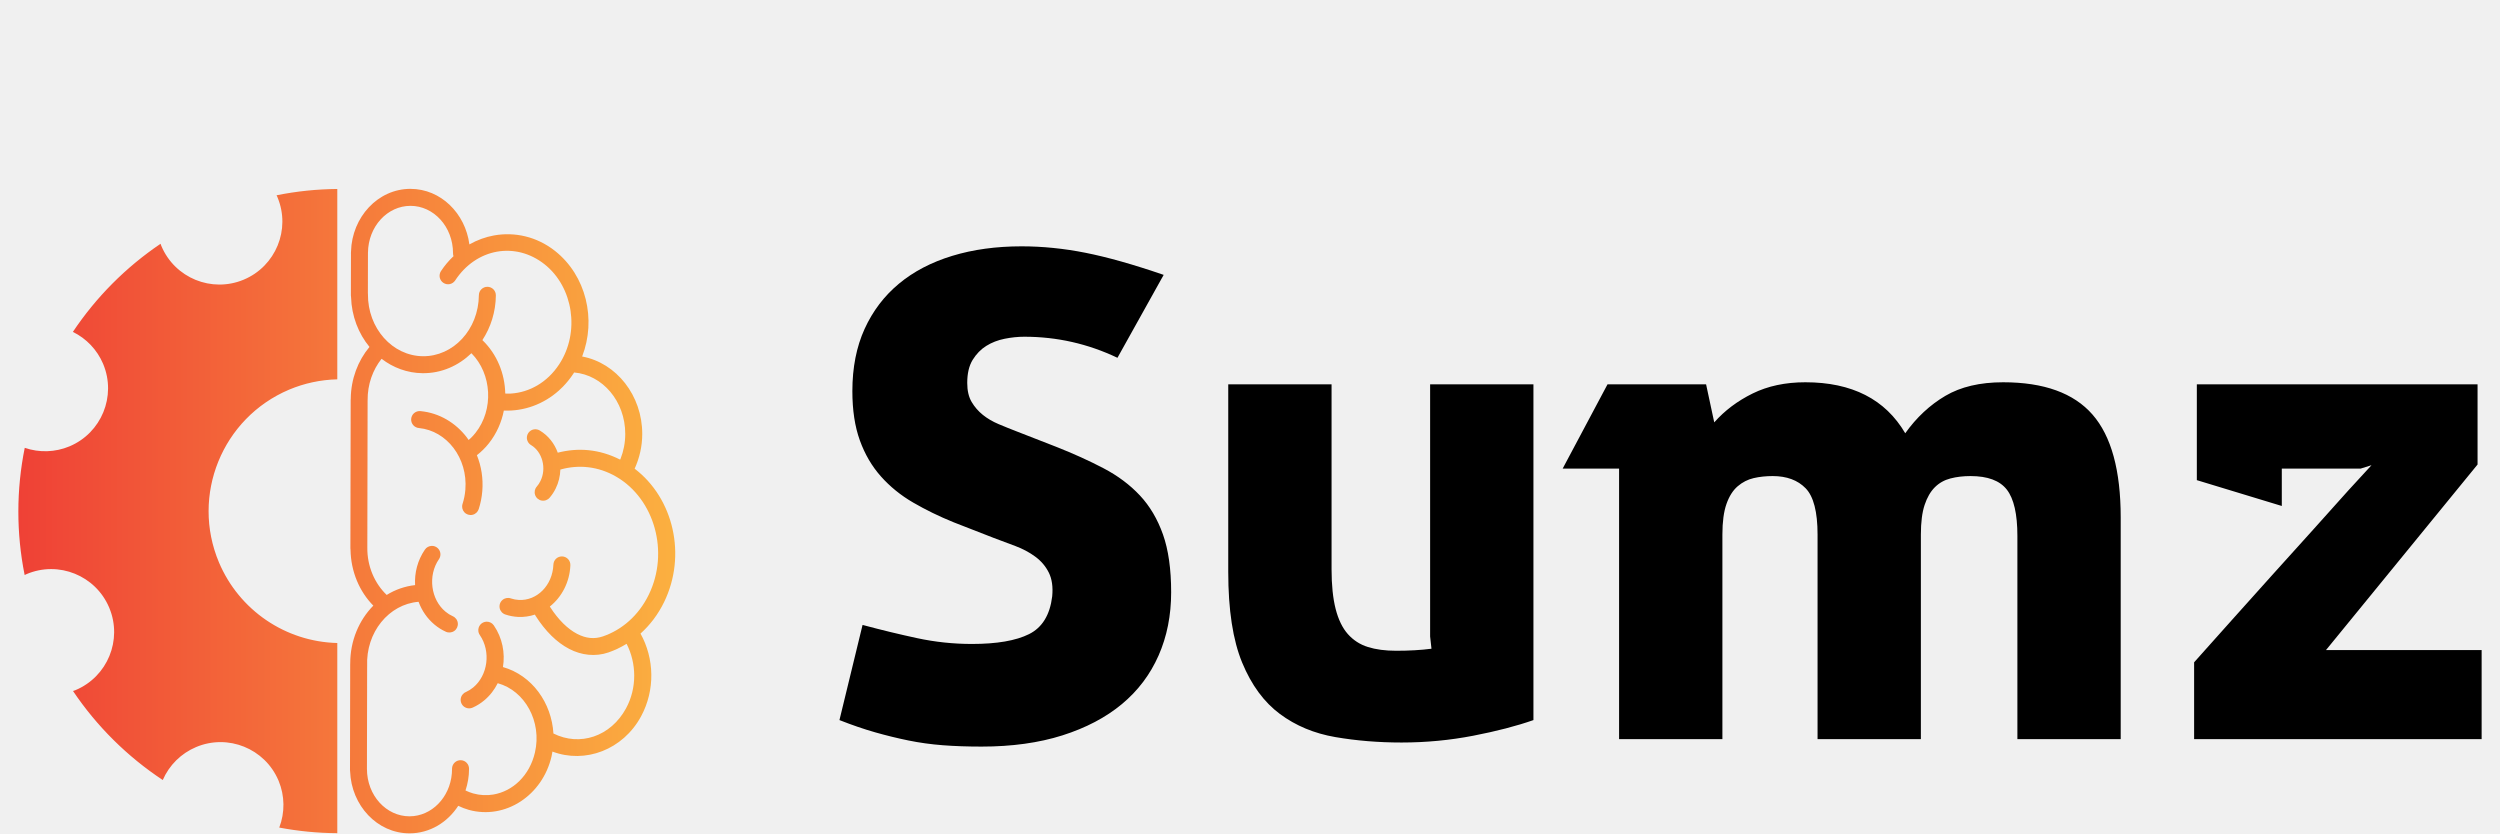
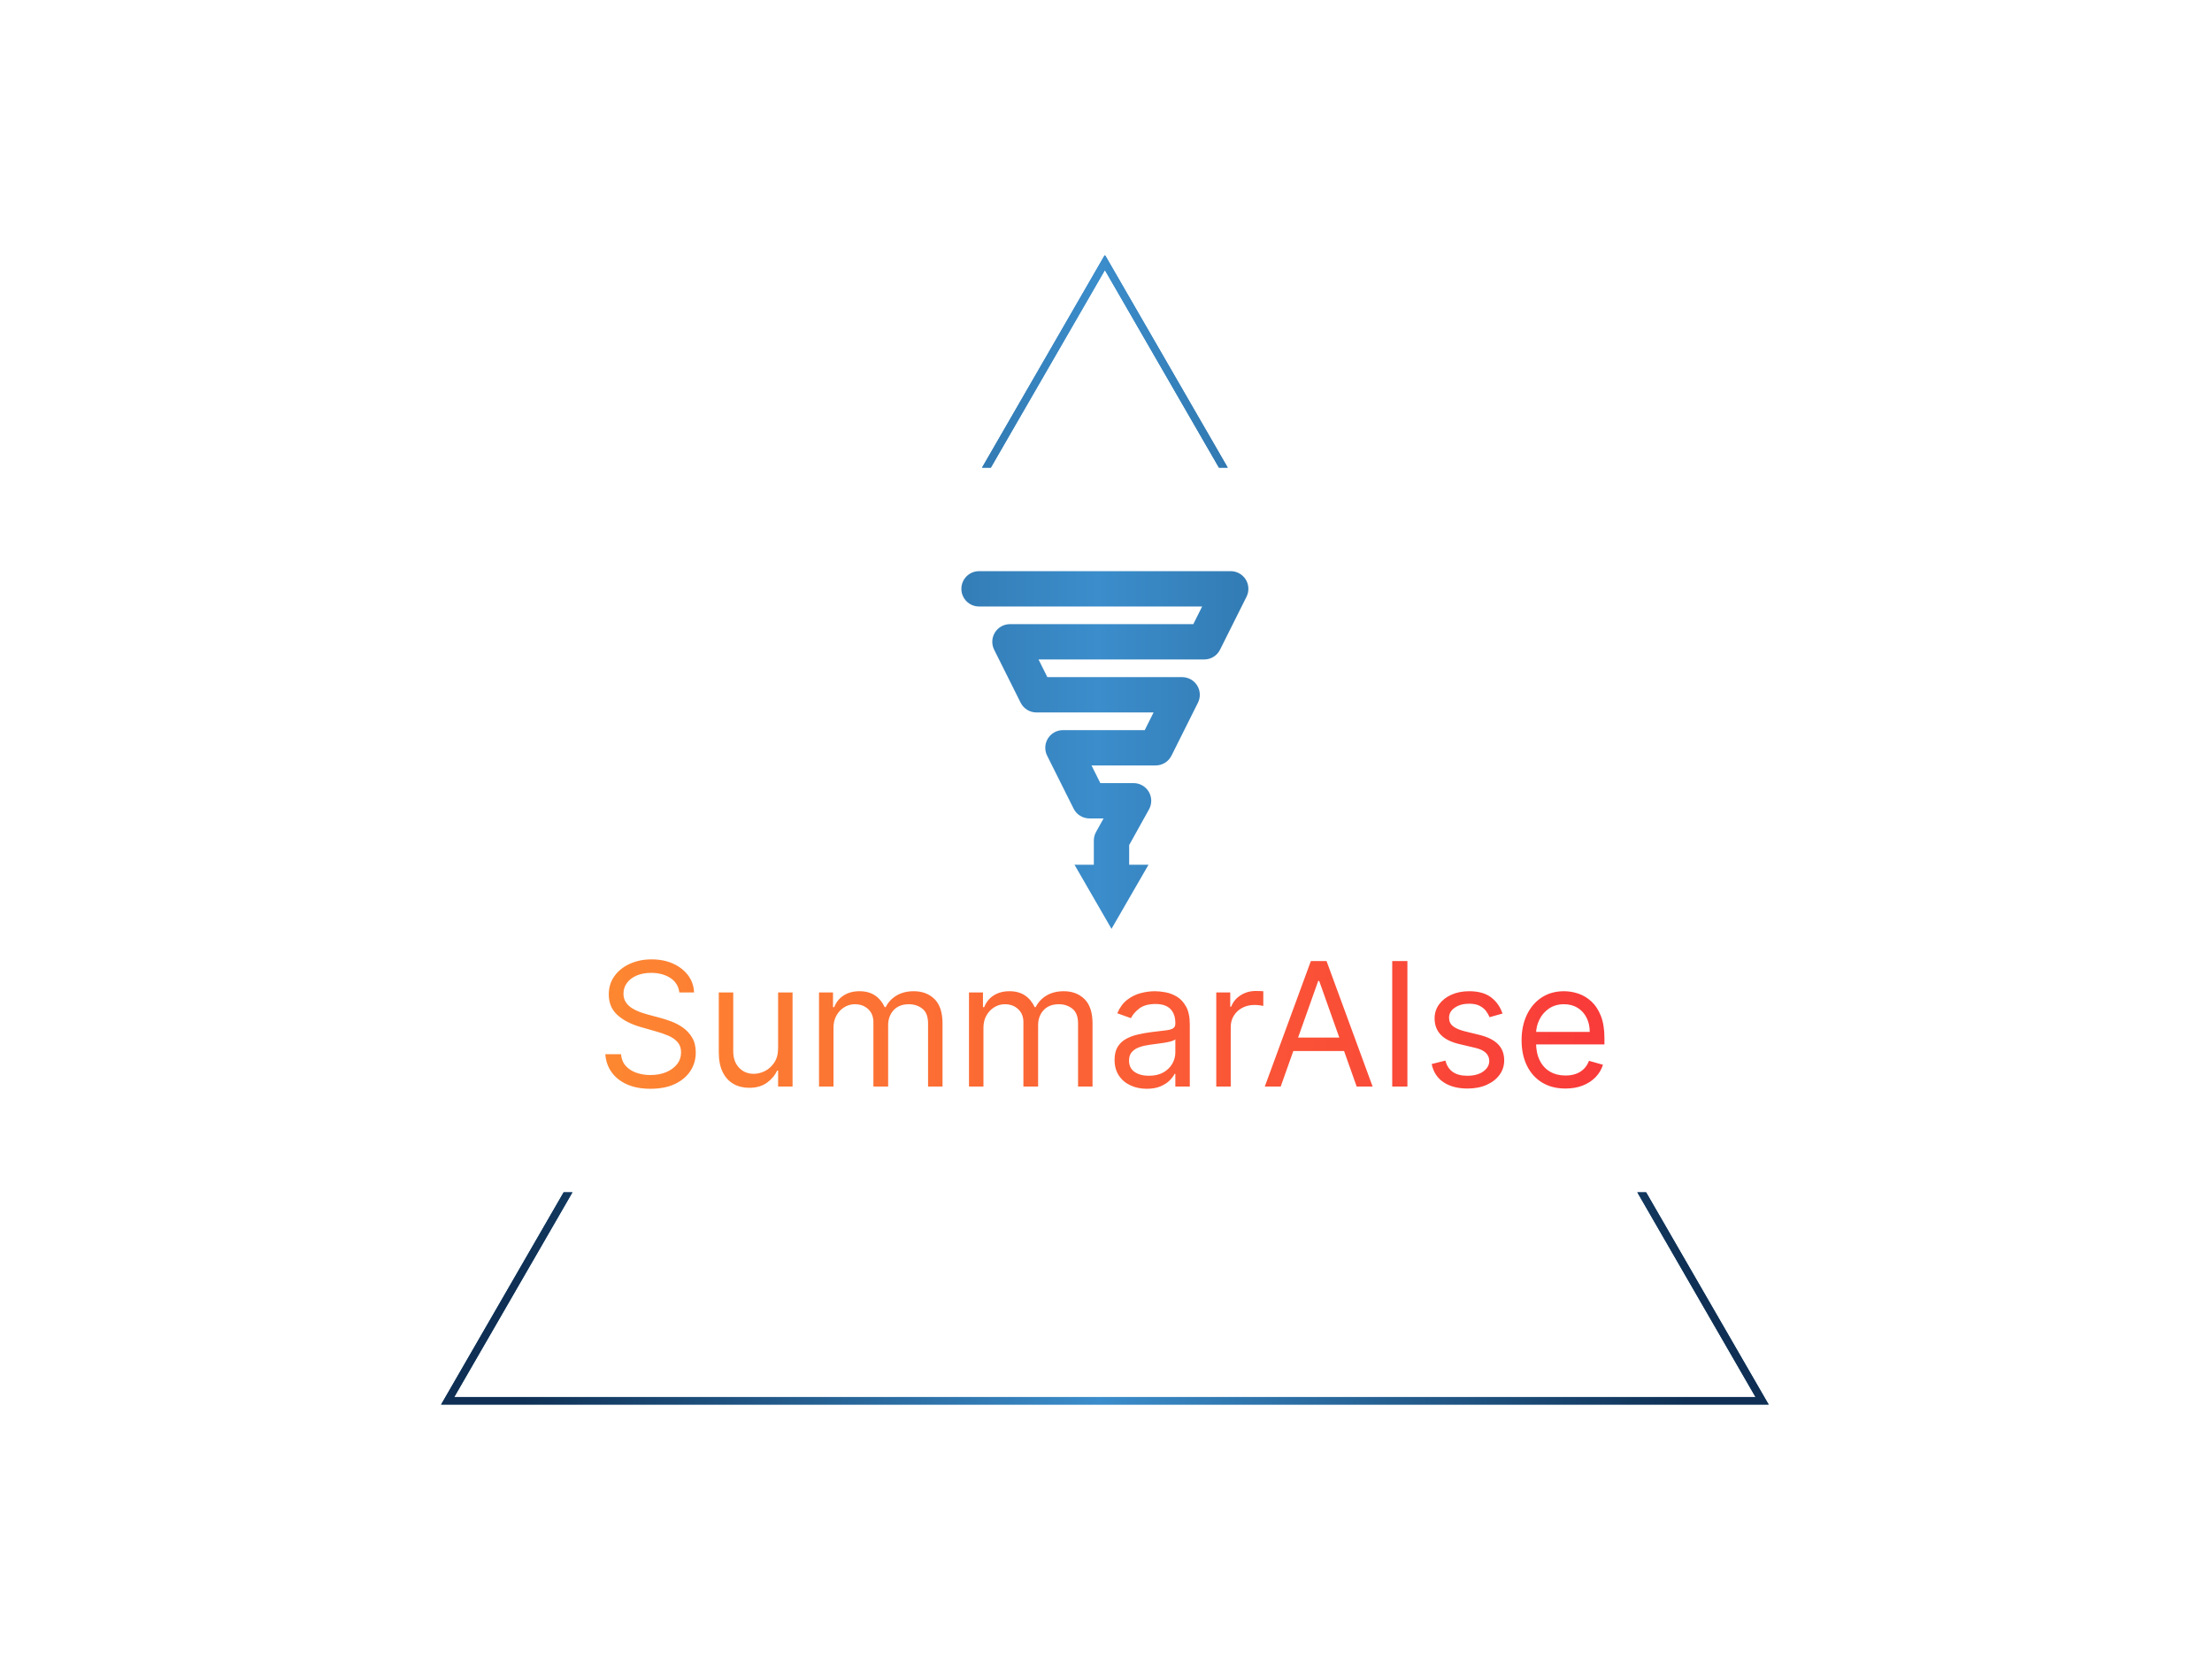
- <svg xmlns="http://www.w3.org/2000/svg" width="90" height="30" viewBox="0 0 300 101.491" class="css-1j8o68f" version="1.1" id="svg12">
-   <defs id="SvgjsDefs10989">
-     <linearGradient id="SvgjsLinearGradient10994">
-       <stop id="SvgjsStop10995" stop-color="#ef4136" offset="0" />
-       <stop id="SvgjsStop10996" stop-color="#fbb040" offset="1" />
-     </linearGradient>
-   </defs>
-   <g id="SvgjsG10990" featurekey="hmhgWD-0" transform="matrix(0.827779,0,0,0.827779,-1.498085,20.44879)" fill="url(#SvgjsLinearGradient10994)">
-     <path d="m59.5 3.082c-4.795 0-8.602 4.16-8.746 9.193a1.25 1.25 0 0 0-0.01 0.16v0.051 0.002c-2.12e-4 0.027-0.004 0.053-0.004 0.08a1.25 1.25 0 0 0 0.004 0.125l-0.012 6.062a1.25 1.25 0 0 0 0.027 0.27 1.25 1.25 0 0 0 0 0.006c0.088 2.786 1.089 5.342 2.709 7.309-1.697 2.033-2.723 4.707-2.754 7.625a1.25 1.25 0 0 0-0.012 0.18l-0.041 21.643a1.25 1.25 0 0 0 0 0.008c-3.4e-5 0.003 3.3e-5 0.005 0 0.008v0.164a1.25 1.25 0 0 0 0.018 0.215 1.25 1.25 0 0 0 0 0.008c0.058 3.216 1.313 6.136 3.356 8.213-2.113 2.135-3.4 5.177-3.398 8.484v0.002a1.25 1.25 0 0 0-0.006 0.121l-0.029 15.393a1.25 1.25 0 0 0 0 0.014c0 0.002-1e-6 0.004 0 0.006v0.156a1.25 1.25 0 0 0 0.018 0.225c0.189 4.991 3.977 9.1 8.742 9.1 2.987 0 5.589-1.618 7.166-4.051 0.492 0.234 1 0.442 1.537 0.592 5.393 1.499 10.865-2.125 12.193-7.873 0.054-0.233 0.09-0.466 0.129-0.699 4.827 1.821 10.372-0.265 13.033-5.17 2.117-3.903 1.951-8.559-0.076-12.191 1.391-1.247 2.581-2.804 3.471-4.631 3.343-6.865 1.417-15.253-4.334-19.629 0.706-1.55 1.119-3.279 1.119-5.115 0-5.654-3.788-10.445-8.842-11.391 2.112-5.442 0.607-11.91-4.006-15.543-2.675-2.106-5.914-2.814-8.961-2.268-1.26 0.226-2.482 0.678-3.623 1.322-0.591-4.563-4.201-8.174-8.668-8.174zm-10.766 0.018a47.453 47.453 0 0 0-8.94 0.928l0.006 0.004 0.002 0.002a9.264 9.264 0 0 1 0.111 0.238l0.025 0.062a9.264 9.264 0 0 1-4.973 12.109 9.264 9.264 0 0 1-12.115-4.951 9.264 9.264 0 0 1-0.121-0.328 47.453 47.453 0 0 0-12.898 12.963 9.264 9.264 0 0 1 4.436 4.674l0.027 0.064a9.264 9.264 0 0 1-4.973 12.107 9.264 9.264 0 0 1-6.574 0.213 47.453 47.453 0 0 0-0.014 18.713 9.264 9.264 0 0 1 0.295-0.139 9.264 9.264 0 0 1 12.133 4.906l0.027 0.064a9.264 9.264 0 0 1-4.973 12.105 9.264 9.264 0 0 1-0.363 0.131 47.453 47.453 0 0 0 13.203 13.094 9.264 9.264 0 0 1 4.887-4.842 9.264 9.264 0 0 1 12.135 4.906l0.027 0.064a9.264 9.264 0 0 1 0.09 6.869 47.453 47.453 0 0 0 8.539 0.826v-27.98a19.424 19.424 0 0 1-17.408-11.857 19.424 19.424 0 0 1 10.332-25.426 19.424 19.424 0 0 1 7.076-1.51v-28.012zm10.766 2.482c3.407 0 6.262 3.053 6.262 6.986a1.25 1.25 0 0 0 0.068 0.422c-0.678 0.644-1.302 1.37-1.844 2.197a1.25 1.25 0 1 0 2.092 1.369c3.092-4.723 8.867-5.748 13.127-2.393 4.26 3.355 5.272 10.002 2.18 14.725-1.758 2.685-4.399 4.144-7.119 4.314-0.273 0.017-0.547 0.005-0.82-0.004-0.062-2.905-1.192-5.772-3.367-7.863 1.227-1.869 1.961-4.138 1.984-6.58a1.25 1.25 0 1 0-2.5-0.025c-0.048 5.084-3.788 9.027-8.244 8.977-4.457-0.051-8.126-4.082-8.078-9.166a1.25 1.25 0 0 0-0.004-0.125 1.25 1.25 0 0 0-0.004-0.025l0.01-5.293 0.002-0.613c0.041-3.892 2.873-6.902 6.256-6.902zm8.973 21.689c3.012 3.038 3.31 8.29 0.594 11.713-0.216 0.272-0.442 0.524-0.68 0.756-0.108 0.105-0.224 0.192-0.336 0.289-0.087-0.124-0.166-0.253-0.258-0.373-1.634-2.135-4.022-3.601-6.799-3.871a1.25 1.25 0 0 0-0.123-0.008 1.25 1.25 0 0 0-0.119 2.496c4.081 0.397 7.202 4.402 6.824 9.07-0.059 0.73-0.2 1.427-0.412 2.082a1.25 1.25 0 1 0 2.379 0.768c0.271-0.839 0.451-1.726 0.525-2.648 0.151-1.861-0.146-3.663-0.795-5.277 0.633-0.494 1.224-1.067 1.75-1.73 1.142-1.439 1.876-3.106 2.215-4.836 2.914 0.127 5.822-0.905 8.111-2.957 0.198-0.177 0.39-0.362 0.578-0.555 0.565-0.577 1.085-1.221 1.549-1.93 0.035-0.053 0.062-0.109 0.096-0.162 4.168 0.358 7.527 4.197 7.527 9.037 0 1.307-0.248 2.544-0.691 3.66-0.017 0.043-0.041 0.082-0.059 0.125-1.5-0.762-3.071-1.23-4.65-1.387-1.53-0.151-3.059-0.014-4.529 0.367-0.476-1.33-1.372-2.499-2.639-3.26a1.25 1.25 0 0 0-0.715-0.186 1.25 1.25 0 0 0-0.572 2.328c1.649 0.99 2.32 3.403 1.371 5.303-0.148 0.297-0.324 0.56-0.52 0.789a1.25 1.25 0 1 0 1.9 1.623c0.33-0.386 0.618-0.819 0.855-1.295 0.449-0.898 0.674-1.862 0.703-2.818 2.682-0.766 5.597-0.49 8.254 1.066 5.612 3.287 7.801 11.083 4.758 17.334-1.509 3.098-3.98 5.197-6.754 6.143-1.248 0.426-2.485 0.312-3.814-0.383s-2.721-2.014-3.977-3.977a1.25 1.25 0 0 0-0.02-0.029c1.752-1.386 2.922-3.583 3.025-6.059a1.25 1.25 0 0 0-1.215-1.318 1.25 1.25 0 0 0-1.283 1.215c-0.128 3.081-2.439 5.323-5.07 5.191-0.411-0.021-0.805-0.098-1.182-0.225a1.251 1.251 0 1 0-0.797 2.371c0.588 0.198 1.211 0.317 1.853 0.35 0.866 0.043 1.697-0.085 2.477-0.342a1.25 1.25 0 0 0 0.105 0.193c1.43 2.235 3.089 3.887 4.924 4.846 1.835 0.959 3.878 1.182 5.779 0.533 0.932-0.318 1.828-0.751 2.682-1.273 1.459 2.842 1.556 6.473-0.078 9.486-2.268 4.181-6.834 5.646-10.688 3.707-0.271-4.508-3.128-8.544-7.426-9.775 0.339-2.074-0.082-4.286-1.336-6.117a1.25 1.25 0 0 0-1.062-0.559 1.25 1.25 0 0 0-1.217 1.43 1.25 1.25 0 0 0 0.023 0.123 1.25 1.25 0 0 0 0.191 0.418c1.656 2.418 1.187 5.928-0.979 7.711-0.339 0.279-0.694 0.499-1.059 0.664a1.25 1.25 0 1 0 1.031 2.275c0.567-0.257 1.112-0.594 1.617-1.01 0.868-0.715 1.54-1.593 2.023-2.559a1.25 1.25 0 0 0 0.023 0.008c3.983 1.107 6.501 5.648 5.453 10.184-0.786 3.401-3.263 5.713-6.133 6.189-0.239 0.04-0.481 0.068-0.725 0.082-0.488 0.028-0.985 0.001-1.482-0.08-0.249-0.041-0.497-0.095-0.746-0.164-0.395-0.11-0.768-0.263-1.131-0.436 0.331-1 0.52-2.07 0.52-3.184a1.25 1.25 0 0 0-2.498-0.088 1.25 1.25 0 0 0-0.002 0.088c0 3.688-2.51 6.601-5.631 6.951-0.208 0.023-0.418 0.035-0.631 0.035-3.405 0-6.257-3.05-6.26-6.981-1e-6 -0.002 0-0.004 0-0.006l0.029-14.947a1.25 1.25 0 0 0 0.002-0.154c-0.216-5 3.212-9.125 7.566-9.473 0.477 1.292 1.27 2.471 2.379 3.385 0.505 0.416 1.048 0.755 1.615 1.012a1.25 1.25 0 1 0 1.031-2.277c-0.365-0.165-0.72-0.385-1.059-0.664-2.165-1.783-2.634-5.293-0.979-7.711a1.25 1.25 0 0 0-1.041-1.971 1.25 1.25 0 0 0-1.022 0.559c-1.073 1.567-1.537 3.412-1.438 5.211-1.517 0.169-2.928 0.674-4.176 1.447-1.756-1.68-2.887-4.186-2.85-7.004l0.02-10.695 0.021-10.838a1.25 1.25 0 0 0 0.002-0.1c-0.022-2.354 0.765-4.493 2.053-6.107 1.701 1.308 3.773 2.093 6.031 2.119 2.771 0.032 5.28-1.095 7.184-2.936z" id="path6" />
-   </g>
-   <g id="SvgjsG10991" featurekey="1RRcwp-0" transform="matrix(4.139081,0,0,4.139081,97.59891,7.235049)" fill="#000000">
-     <path d="M3.94 13.62 c-0.427 -0.173 -0.823 -0.367 -1.19 -0.58 s-0.683 -0.47 -0.95 -0.77 s-0.473 -0.653 -0.62 -1.06 s-0.22 -0.89 -0.22 -1.45 c0 -0.693 0.12 -1.303 0.36 -1.83 s0.577 -0.97 1.01 -1.33 s0.957 -0.633 1.57 -0.82 s1.293 -0.28 2.04 -0.28 c0.613 0 1.24 0.063 1.88 0.19 s1.407 0.343 2.3 0.65 l-1.36 2.44 c-0.867 -0.413 -1.78 -0.62 -2.74 -0.62 c-0.187 0 -0.38 0.02 -0.58 0.06 s-0.38 0.11 -0.54 0.21 s-0.293 0.237 -0.4 0.41 s-0.16 0.4 -0.16 0.68 c0 0.227 0.043 0.413 0.13 0.56 s0.197 0.273 0.33 0.38 s0.287 0.197 0.46 0.27 s0.347 0.143 0.52 0.21 l1.18 0.46 c0.507 0.2 0.97 0.41 1.39 0.63 s0.777 0.487 1.07 0.8 s0.52 0.697 0.68 1.15 s0.24 1.02 0.24 1.7 s-0.123 1.3 -0.37 1.86 s-0.607 1.037 -1.08 1.43 s-1.057 0.7 -1.75 0.92 s-1.487 0.33 -2.38 0.33 c-0.413 0 -0.793 -0.013 -1.14 -0.04 s-0.683 -0.073 -1.01 -0.14 s-0.653 -0.147 -0.98 -0.24 s-0.677 -0.213 -1.05 -0.36 l0.68 -2.8 c0.547 0.147 1.083 0.277 1.61 0.39 s1.063 0.17 1.61 0.17 c0.733 0 1.293 -0.097 1.68 -0.29 s0.613 -0.563 0.68 -1.11 c0.027 -0.28 -0.007 -0.513 -0.1 -0.7 s-0.227 -0.343 -0.4 -0.47 s-0.367 -0.23 -0.58 -0.31 l-0.64 -0.24 z M12.02 9.56 l3.04 -0 l0 5.44 c0 0.467 0.04 0.857 0.12 1.17 s0.2 0.56 0.36 0.74 s0.357 0.307 0.59 0.38 s0.51 0.11 0.83 0.11 c0.387 0 0.733 -0.02 1.04 -0.06 l-0.04 -0.36 l0 -7.42 l3.04 0 l0 9.88 c-0.493 0.173 -1.083 0.327 -1.77 0.46 s-1.39 0.2 -2.11 0.2 c-0.68 0 -1.33 -0.053 -1.95 -0.16 s-1.163 -0.333 -1.63 -0.68 s-0.837 -0.85 -1.11 -1.51 s-0.41 -1.55 -0.41 -2.67 l0 -5.52 z M23.52 12.04 l-1.66 0 l1.32 -2.48 l2.9 0 l0.24 1.12 c0.307 -0.347 0.683 -0.63 1.13 -0.85 s0.963 -0.33 1.55 -0.33 c1.373 0 2.353 0.5 2.94 1.5 c0.333 -0.467 0.727 -0.833 1.18 -1.1 s1.02 -0.4 1.7 -0.4 c1.2 0 2.077 0.317 2.63 0.95 s0.83 1.643 0.83 3.03 l0 6.52 l-3.04 0 l0 -5.98 c0 -0.64 -0.103 -1.093 -0.31 -1.36 s-0.563 -0.4 -1.07 -0.4 c-0.213 0 -0.41 0.023 -0.59 0.07 s-0.333 0.133 -0.46 0.26 s-0.227 0.3 -0.3 0.52 s-0.11 0.51 -0.11 0.87 l0 6.02 l-3.04 0 l0 -6.02 c0 -0.667 -0.117 -1.12 -0.35 -1.36 s-0.557 -0.36 -0.97 -0.36 c-0.2 0 -0.387 0.02 -0.56 0.06 s-0.33 0.12 -0.47 0.24 s-0.25 0.293 -0.33 0.52 s-0.12 0.527 -0.12 0.9 l0 6.02 l-3.04 0 l0 -7.96 z M44.32 17.38 l4.58 0 l0 2.62 l-8.46 0 l0 -2.26 l0.33 -0.37 l0.84 -0.94 l1.13 -1.26 l1.2 -1.33 l1.04 -1.16 l0.68 -0.74 l-0.32 0.1 l-2.32 0 l0 1.1 l-2.5 -0.76 l0 -2.82 l8.26 0 l0 2.36 z" id="path9" />
+ <svg xmlns="http://www.w3.org/2000/svg" version="1.1" width="1000" height="750" viewBox="0 0 1000 750">
+   <rect width="1000" height="750" fill="#ffffff" />
+   <g transform="matrix(0.834,0,0,0.834,82.49455,115.4194)">
+     <svg viewBox="0 0 396 247" data-background-color="#ffffff" preserveAspectRatio="xMidYMid meet" height="623" width="1000">
+       <g id="tight-bounds" transform="matrix(1,0,0,1,0.24,-0.1)">
+         <svg viewBox="0 0 395.52 247.2" height="247.2" width="395.52">
+           <rect width="395.52" height="247.2" fill="url(#67ae624f-97d5-41fc-be67-b6873bfac05b)" mask="url(#f31ff3ad-b7e1-4304-bc0a-777d1173b4aa)" data-fill-palette-color="tertiary" />
+           <g>
+             <svg />
+           </g>
+           <g>
+             <svg viewBox="0 0 395.52 247.2" height="247.2" width="395.52">
+               <g>
+                 <path d="M55.039 247.2l26.403-45.732 1.896 0-25.403 44h279.65l-25.403-44 1.896 0 26.403 45.732zM197.76 0l26.403 45.732-1.896 0-24.507-42.448-24.507 42.448-1.896 0z" fill="url(#67ae624f-97d5-41fc-be67-b6873bfac05b)" fill-rule="nonzero" stroke="none" stroke-width="1" stroke-linecap="butt" stroke-linejoin="miter" stroke-miterlimit="10" stroke-dasharray="" stroke-dashoffset="0" font-family="none" font-weight="none" font-size="none" text-anchor="none" style="mix-blend-mode: normal" data-fill-palette-color="tertiary" />
+               </g>
+               <g transform="matrix(1,0,0,1,90.39332,67.98)">
+                 <svg viewBox="0 0 214.733 111.24" height="111.24" width="214.733">
+                   <g>
+                     <svg viewBox="0 0 395.52 204.894" height="111.24" width="214.733">
+                       <g transform="matrix(1,0,0,1,0,153.6717)">
+                         <svg viewBox="0 0 395.52 51.223" height="51.223" width="395.52">
+                           <g id="textblocktransform">
+                             <svg viewBox="0 0 395.52 51.223" height="51.223" width="395.52" id="textblock">
+                               <g>
+                                 <svg viewBox="0 0 395.52 51.223" height="51.223" width="395.52">
+                                   <g transform="matrix(1,0,0,1,0,0)">
+                                     <svg width="395.52" viewBox="2.84 -36.86 289.54 37.5" height="51.223" data-palette-color="url(#7b08ce6d-7789-47f9-99b3-6d5cdb2a9872)" />
+                                   </g>
+                                 </svg>
+                               </g>
+                             </svg>
+                           </g>
+                         </svg>
+                       </g>
+                       <g transform="matrix(1,0,0,1,140.9534,0)">
+                         <svg viewBox="0 0 113.613 141.579" height="141.579" width="113.613">
+                           <g>
+                             <svg version="1.1" x="0" y="0" viewBox="17 12 65 81" enable-background="new 0 0 100 100" xml:space="preserve" height="141.579" width="113.613" class="icon-icon-0" data-fill-palette-color="accent" id="icon-0" />
+                           </g>
+                         </svg>
+                       </g>
+                       <g />
+                     </svg>
+                   </g>
+                 </svg>
+               </g>
+             </svg>
+           </g>
+           <defs />
+           <mask id="2c616563-7b09-4d02-9a94-42ecc2623ca3">
+             <g id="SvgjsG3087">
+               <svg viewBox="0 0 395.52 247.2" height="247.2" width="395.52">
+                 <g>
+                   <svg />
+                 </g>
+                 <g>
+                   <svg viewBox="0 0 395.52 247.2" height="247.2" width="395.52">
+                     <g />
+                     <g transform="matrix(1,0,0,1,90.39332,67.98)">
+                       <svg viewBox="0 0 214.733 111.24" height="111.24" width="214.733">
+                         <g>
+                           <svg viewBox="0 0 395.52 204.894" height="111.24" width="214.733">
+                             <g transform="matrix(1,0,0,1,0,153.6717)">
+                               <svg viewBox="0 0 395.52 51.223" height="51.223" width="395.52">
+                                 <g id="SvgjsG3086">
+                                   <svg viewBox="0 0 395.52 51.223" height="51.223" width="395.52" id="SvgjsSvg3085">
+                                     <g>
+                                       <svg viewBox="0 0 395.52 51.223" height="51.223" width="395.52">
+                                         <g transform="matrix(1,0,0,1,0,0)">
+                                           <svg width="395.52" viewBox="2.84 -36.86 289.54 37.5" height="51.223" data-palette-color="url(#7b08ce6d-7789-47f9-99b3-6d5cdb2a9872)">
+                                             <path d="M28.55-27.27L24.29-27.27Q23.97-29.97 21.7-31.46 19.42-32.95 16.12-32.95L16.12-32.95Q13.71-32.95 11.91-32.17 10.1-31.39 9.1-30.02 8.1-28.66 8.1-26.92L8.1-26.92Q8.1-25.46 8.8-24.42 9.5-23.38 10.6-22.7 11.7-22.02 12.91-21.58 14.12-21.15 15.13-20.88L15.13-20.88 18.82-19.89Q20.24-19.51 21.99-18.86 23.74-18.2 25.35-17.07 26.95-15.94 28-14.19 29.05-12.43 29.05-9.87L29.05-9.87Q29.05-6.92 27.51-4.55 25.98-2.17 23.04-0.76 20.1 0.64 15.91 0.64L15.91 0.64Q12 0.64 9.15-0.62 6.3-1.88 4.68-4.14 3.05-6.39 2.84-9.38L2.84-9.38 7.39-9.38Q7.56-7.32 8.78-5.97 10-4.63 11.87-3.99 13.74-3.34 15.91-3.34L15.91-3.34Q18.43-3.34 20.44-4.16 22.44-4.99 23.62-6.47 24.79-7.95 24.79-9.94L24.79-9.94Q24.79-11.75 23.77-12.89 22.76-14.03 21.11-14.74 19.46-15.45 17.54-15.98L17.54-15.98 13.07-17.26Q8.81-18.48 6.32-20.76 3.84-23.03 3.84-26.7L3.84-26.7Q3.84-29.76 5.5-32.04 7.16-34.32 9.97-35.59 12.78-36.86 16.26-36.86L16.26-36.86Q19.78-36.86 22.51-35.61 25.25-34.36 26.86-32.19 28.46-30.02 28.55-27.27L28.55-27.27ZM52.91-11.15L52.91-11.15 52.91-27.27 57.1-27.27 57.1 0 52.91 0 52.91-4.62 52.63-4.62Q51.67-2.54 49.64-1.09 47.62 0.36 44.53 0.36L44.53 0.36Q41.97 0.36 39.98-0.77 37.99-1.9 36.86-4.18 35.72-6.46 35.72-9.94L35.72-9.94 35.72-27.27 39.91-27.27 39.91-10.23Q39.91-7.24 41.59-5.47 43.27-3.69 45.88-3.69L45.88-3.69Q47.44-3.69 49.07-4.49 50.69-5.29 51.8-6.94 52.91-8.59 52.91-11.15ZM68.96 0L64.77 0 64.77-27.27 68.82-27.27 68.82-23.01 69.17-23.01Q70.02-25.2 71.92-26.41 73.82-27.63 76.49-27.63L76.49-27.63Q79.19-27.63 80.99-26.41 82.79-25.2 83.8-23.01L83.8-23.01 84.09-23.01Q85.13-25.12 87.23-26.38 89.32-27.63 92.25-27.63L92.25-27.63Q95.91-27.63 98.24-25.35 100.56-23.06 100.56-18.25L100.56-18.25 100.56 0 96.37 0 96.37-18.25Q96.37-21.27 94.72-22.57 93.07-23.86 90.83-23.86L90.83-23.86Q87.96-23.86 86.38-22.13 84.8-20.4 84.8-17.76L84.8-17.76 84.8 0 80.53 0 80.53-18.68Q80.53-21 79.03-22.43 77.52-23.86 75.14-23.86L75.14-23.86Q73.5-23.86 72.09-22.99 70.68-22.12 69.82-20.59 68.96-19.05 68.96-17.05L68.96-17.05 68.96 0ZM112.42 0L108.23 0 108.23-27.27 112.28-27.27 112.28-23.01 112.63-23.01Q113.49-25.2 115.39-26.41 117.29-27.63 119.95-27.63L119.95-27.63Q122.65-27.63 124.45-26.41 126.25-25.2 127.27-23.01L127.27-23.01 127.55-23.01Q128.6-25.12 130.69-26.38 132.79-27.63 135.72-27.63L135.72-27.63Q139.37-27.63 141.7-25.35 144.03-23.06 144.03-18.25L144.03-18.25 144.03 0 139.84 0 139.84-18.25Q139.84-21.27 138.18-22.57 136.53-23.86 134.3-23.86L134.3-23.86Q131.42-23.86 129.84-22.13 128.26-20.4 128.26-17.76L128.26-17.76 128.26 0 124 0 124-18.68Q124-21 122.49-22.43 120.98-23.86 118.6-23.86L118.6-23.86Q116.97-23.86 115.56-22.99 114.14-22.12 113.28-20.59 112.42-19.05 112.42-17.05L112.42-17.05 112.42 0ZM159.72 0.64L159.72 0.64Q157.13 0.64 155.01-0.35 152.9-1.33 151.66-3.2 150.42-5.08 150.42-7.74L150.42-7.74Q150.42-10.09 151.34-11.55 152.26-13.01 153.81-13.85 155.35-14.68 157.23-15.1 159.1-15.52 161-15.77L161-15.77Q163.48-16.09 165.04-16.26 166.59-16.42 167.31-16.83 168.03-17.24 168.03-18.25L168.03-18.25 168.03-18.39Q168.03-21.02 166.6-22.48 165.17-23.93 162.28-23.93L162.28-23.93Q159.28-23.93 157.57-22.62 155.87-21.31 155.17-19.82L155.17-19.82 151.2-21.24Q152.26-23.72 154.05-25.12 155.83-26.51 157.95-27.07 160.08-27.63 162.13-27.63L162.13-27.63Q163.45-27.63 165.16-27.32 166.88-27.01 168.48-26.05 170.09-25.09 171.15-23.15 172.22-21.22 172.22-17.97L172.22-17.97 172.22 0 168.03 0 168.03-3.69 167.82-3.69Q167.39-2.81 166.4-1.79 165.4-0.78 163.75-0.07 162.1 0.64 159.72 0.64ZM160.36-3.13L160.36-3.13Q162.85-3.13 164.56-4.1 166.27-5.08 167.15-6.62 168.03-8.17 168.03-9.87L168.03-9.87 168.03-13.71Q167.76-13.39 166.87-13.13 165.97-12.87 164.81-12.69 163.64-12.5 162.55-12.37 161.46-12.23 160.79-12.14L160.79-12.14Q159.15-11.93 157.74-11.46 156.33-10.99 155.47-10.06 154.61-9.13 154.61-7.53L154.61-7.53Q154.61-5.34 156.23-4.23 157.86-3.13 160.36-3.13ZM184.08 0L179.89 0 179.89-27.27 183.94-27.27 183.94-23.15 184.22-23.15Q184.97-25.18 186.92-26.44 188.87-27.7 191.32-27.7L191.32-27.7Q191.78-27.7 192.48-27.68 193.17-27.66 193.52-27.63L193.52-27.63 193.52-23.37Q193.31-23.42 192.56-23.54 191.8-23.65 190.97-23.65L190.97-23.65Q188.98-23.65 187.43-22.82 185.87-22 184.98-20.55 184.08-19.11 184.08-17.26L184.08-17.26 184.08 0ZM209.43-30.61L198.56 0 193.95 0 207.3-36.36 211.85-36.36 225.2 0 220.58 0 209.72-30.61 209.43-30.61ZM200.27-10.3L200.27-14.2 218.88-14.2 218.88-10.3 200.27-10.3ZM230.88-36.36L235.28-36.36 235.28 0 230.88 0 230.88-36.36ZM262.84-21.16L262.84-21.16 259.07-20.1Q258.72-21.04 258.03-21.94 257.35-22.83 256.18-23.42 255-24.01 253.18-24.01L253.18-24.01Q250.67-24.01 249.01-22.86 247.35-21.72 247.35-19.96L247.35-19.96Q247.35-18.39 248.49-17.49 249.62-16.58 252.04-15.98L252.04-15.98 256.09-14.99Q259.75-14.1 261.54-12.28 263.33-10.46 263.33-7.6L263.33-7.6Q263.33-5.26 261.99-3.41 260.65-1.56 258.25-0.5 255.86 0.57 252.68 0.57L252.68 0.57Q248.51 0.57 245.77-1.24 243.04-3.05 242.31-6.53L242.31-6.53 246.29-7.53Q246.86-5.33 248.44-4.23 250.03-3.13 252.61-3.13L252.61-3.13Q255.54-3.13 257.27-4.38 259-5.63 259-7.39L259-7.39Q259-8.81 258.01-9.77 257.01-10.74 254.95-11.22L254.95-11.22 250.41-12.29Q246.66-13.17 244.91-15.05 243.16-16.92 243.16-19.74L243.16-19.74Q243.16-22.05 244.47-23.83 245.77-25.6 248.04-26.62 250.3-27.63 253.18-27.63L253.18-27.63Q257.22-27.63 259.54-25.85 261.86-24.08 262.84-21.16ZM281.09 0.57L281.09 0.57Q277.14 0.57 274.29-1.18 271.44-2.93 269.91-6.08 268.37-9.23 268.37-13.42L268.37-13.42Q268.37-17.61 269.91-20.82 271.44-24.02 274.21-25.83 276.97-27.63 280.66-27.63L280.66-27.63Q282.79-27.63 284.87-26.92 286.94-26.21 288.65-24.62 290.35-23.03 291.37-20.42 292.38-17.81 292.38-13.99L292.38-13.99 292.38-12.22 271.36-12.22 271.36-15.84 288.12-15.84Q288.12-18.15 287.2-19.96 286.29-21.77 284.61-22.82 282.93-23.86 280.66-23.86L280.66-23.86Q278.16-23.86 276.34-22.63 274.52-21.4 273.54-19.42 272.56-17.45 272.56-15.2L272.56-15.2 272.56-12.78Q272.56-9.69 273.64-7.56 274.71-5.42 276.63-4.31 278.55-3.2 281.09-3.2L281.09-3.2Q282.74-3.2 284.08-3.67 285.42-4.14 286.39-5.09 287.37-6.04 287.9-7.46L287.9-7.46 291.95-6.32Q291.31-4.26 289.8-2.71 288.29-1.15 286.07-0.29 283.86 0.57 281.09 0.57Z" opacity="1" transform="matrix(1,0,0,1,0,0)" fill="white" class="wordmark-text-0" id="SvgjsPath3084" />
+                                           </svg>
+                                         </g>
+                                       </svg>
+                                     </g>
+                                   </svg>
+                                 </g>
+                               </svg>
+                             </g>
+                             <g transform="matrix(1,0,0,1,140.9534,0)">
+                               <svg viewBox="0 0 113.613 141.579" height="141.579" width="113.613">
+                                 <g>
+                                   <svg version="1.1" x="0" y="0" viewBox="17 12 65 81" enable-background="new 0 0 100 100" xml:space="preserve" height="141.579" width="113.613" class="icon-icon-0" data-fill-palette-color="accent" id="SvgjsSvg3083" />
+                                 </g>
+                               </svg>
+                             </g>
+                             <g />
+                           </svg>
+                         </g>
+                       </svg>
+                     </g>
+                   </svg>
+                 </g>
+                 <defs>
+                   <mask />
+                 </defs>
+               </svg>
+             </g>
+           </mask>
+           <linearGradient x1="0" x2="1" y1="0.5" y2="0.5" id="7b08ce6d-7789-47f9-99b3-6d5cdb2a9872">
+             <stop stop-color="#ffa62e" offset="0" />
+             <stop stop-color="#f71b3d" offset="1" />
+           </linearGradient>
+           <rect width="395.52" height="247.2" fill="url(#7b08ce6d-7789-47f9-99b3-6d5cdb2a9872)" mask="url(#2c616563-7b09-4d02-9a94-42ecc2623ca3)" data-fill-palette-color="primary" />
+           <mask id="e9b737eb-91f9-4571-b21c-846321568c25">
+             <g id="SvgjsG3096">
+               <svg viewBox="0 0 395.52 247.2" height="247.2" width="395.52">
+                 <g>
+                   <svg />
+                 </g>
+                 <g>
+                   <svg viewBox="0 0 395.52 247.2" height="247.2" width="395.52">
+                     <g />
+                     <g transform="matrix(1,0,0,1,90.39332,67.98)">
+                       <svg viewBox="0 0 214.733 111.24" height="111.24" width="214.733">
+                         <g>
+                           <svg viewBox="0 0 395.52 204.894" height="111.24" width="214.733">
+                             <g transform="matrix(1,0,0,1,0,153.6717)">
+                               <svg viewBox="0 0 395.52 51.223" height="51.223" width="395.52">
+                                 <g id="SvgjsG3095">
+                                   <svg viewBox="0 0 395.52 51.223" height="51.223" width="395.52" id="SvgjsSvg3094">
+                                     <g>
+                                       <svg viewBox="0 0 395.52 51.223" height="51.223" width="395.52">
+                                         <g transform="matrix(1,0,0,1,0,0)">
+                                           <svg width="395.52" viewBox="2.84 -36.86 289.54 37.5" height="51.223" data-palette-color="url(#7b08ce6d-7789-47f9-99b3-6d5cdb2a9872)" />
+                                         </g>
+                                       </svg>
+                                     </g>
+                                   </svg>
+                                 </g>
+                               </svg>
+                             </g>
+                             <g transform="matrix(1,0,0,1,140.9534,0)">
+                               <svg viewBox="0 0 113.613 141.579" height="141.579" width="113.613">
+                                 <g>
+                                   <svg version="1.1" x="0" y="0" viewBox="17 12 65 81" enable-background="new 0 0 100 100" xml:space="preserve" height="141.579" width="113.613" class="icon-icon-0" data-fill-palette-color="accent" id="SvgjsSvg3093">
+                                     <path d="M81.403 13.897C80.674 12.718 79.386 12 78 12H21c-2.209 0-4 1.791-4 4s1.791 4 4 4h50.528l-2 4H28c-1.386 0-2.674 0.718-3.403 1.897-0.729 1.179-0.795 2.651-0.175 3.892l6 12C31.1 43.144 32.485 44 34 44h26.528l-2 4H40c-1.386 0-2.674 0.718-3.403 1.897-0.729 1.179-0.795 2.651-0.175 3.892l6 12C43.1 67.144 44.485 68 46 68h3.202l-1.699 3.058C47.173 71.651 47 72.32 47 73v5.493h-4.376L50.999 93l8.377-14.507H55v-4.457l4.497-8.094c0.688-1.238 0.669-2.749-0.049-3.971S57.417 60 56 60h-7.528l-2-4H61c1.515 0 2.9-0.856 3.578-2.211l6-12c0.62-1.24 0.554-2.713-0.175-3.892C69.674 36.718 68.386 36 67 36H36.472l-2-4H72c1.515 0 2.9-0.856 3.578-2.211l6-12C82.198 16.549 82.131 15.076 81.403 13.897z" fill="white" />
+                                   </svg>
+                                 </g>
+                               </svg>
+                             </g>
+                             <g />
+                           </svg>
+                         </g>
+                       </svg>
+                     </g>
+                   </svg>
+                 </g>
+                 <defs>
+                   <mask />
+                 </defs>
+                 <mask>
+                   <g id="SvgjsG3092">
+                     <svg viewBox="0 0 395.52 247.2" height="247.2" width="395.52">
+                       <g>
+                         <svg />
+                       </g>
+                       <g>
+                         <svg viewBox="0 0 395.52 247.2" height="247.2" width="395.52">
+                           <g />
+                           <g transform="matrix(1,0,0,1,90.39332,67.98)">
+                             <svg viewBox="0 0 214.733 111.24" height="111.24" width="214.733">
+                               <g>
+                                 <svg viewBox="0 0 395.52 204.894" height="111.24" width="214.733">
+                                   <g transform="matrix(1,0,0,1,0,153.6717)">
+                                     <svg viewBox="0 0 395.52 51.223" height="51.223" width="395.52">
+                                       <g id="SvgjsG3091">
+                                         <svg viewBox="0 0 395.52 51.223" height="51.223" width="395.52" id="SvgjsSvg3090">
+                                           <g>
+                                             <svg viewBox="0 0 395.52 51.223" height="51.223" width="395.52">
+                                               <g transform="matrix(1,0,0,1,0,0)">
+                                                 <svg width="395.52" viewBox="2.84 -36.86 289.54 37.5" height="51.223" data-palette-color="url(#7b08ce6d-7789-47f9-99b3-6d5cdb2a9872)" />
+                                               </g>
+                                             </svg>
+                                           </g>
+                                         </svg>
+                                       </g>
+                                     </svg>
+                                   </g>
+                                   <g transform="matrix(1,0,0,1,140.9534,0)">
+                                     <svg viewBox="0 0 113.613 141.579" height="141.579" width="113.613">
+                                       <g>
+                                         <svg version="1.1" x="0" y="0" viewBox="17 12 65 81" enable-background="new 0 0 100 100" xml:space="preserve" height="141.579" width="113.613" class="icon-icon-0" data-fill-palette-color="accent" id="SvgjsSvg3088" />
+                                       </g>
+                                     </svg>
+                                   </g>
+                                   <g />
+                                 </svg>
+                               </g>
+                             </svg>
+                           </g>
+                         </svg>
+                       </g>
+                       <defs>
+                         <mask />
+                       </defs>
+                     </svg>
+                   </g>
+                 </mask>
+               </svg>
+             </g>
+           </mask>
+           <linearGradient x1="0.054" x2="0.941" y1="0.5" y2="0.5" id="74a0860c-f4ed-48e0-9134-4a23cb0338ce">
+             <stop stop-color="#0f3054" offset="0" />
+             <stop stop-color="#3b8dcb" offset="0.498" />
+             <stop stop-color="#0f3054" offset="1" />
+           </linearGradient>
+           <rect width="395.52" height="247.2" fill="url(#74a0860c-f4ed-48e0-9134-4a23cb0338ce)" mask="url(#e9b737eb-91f9-4571-b21c-846321568c25)" data-fill-palette-color="accent" />
+           <mask id="f31ff3ad-b7e1-4304-bc0a-777d1173b4aa">
+             <g id="SvgjsG3113">
+               <svg viewBox="0 0 395.52 247.2" height="247.2" width="395.52">
+                 <g>
+                   <svg />
+                 </g>
+                 <g>
+                   <svg viewBox="0 0 395.52 247.2" height="247.2" width="395.52">
+                     <g>
+                       <path d="M55.039 247.2l26.403-45.732 1.896 0-25.403 44h279.65l-25.403-44 1.896 0 26.403 45.732zM197.76 0l26.403 45.732-1.896 0-24.507-42.448-24.507 42.448-1.896 0z" fill="white" fill-rule="nonzero" stroke="none" stroke-width="1" stroke-linecap="butt" stroke-linejoin="miter" stroke-miterlimit="10" stroke-dasharray="" stroke-dashoffset="0" font-family="none" font-weight="none" font-size="none" text-anchor="none" style="mix-blend-mode: normal" />
+                     </g>
+                     <g transform="matrix(1,0,0,1,90.39332,67.98)">
+                       <svg viewBox="0 0 214.733 111.24" height="111.24" width="214.733">
+                         <g>
+                           <svg viewBox="0 0 395.52 204.894" height="111.24" width="214.733">
+                             <g transform="matrix(1,0,0,1,0,153.6717)">
+                               <svg viewBox="0 0 395.52 51.223" height="51.223" width="395.52">
+                                 <g id="SvgjsG3112">
+                                   <svg viewBox="0 0 395.52 51.223" height="51.223" width="395.52" id="SvgjsSvg3111">
+                                     <g>
+                                       <svg viewBox="0 0 395.52 51.223" height="51.223" width="395.52">
+                                         <g transform="matrix(1,0,0,1,0,0)">
+                                           <svg width="395.52" viewBox="2.84 -36.86 289.54 37.5" height="51.223" data-palette-color="url(#7b08ce6d-7789-47f9-99b3-6d5cdb2a9872)" />
+                                         </g>
+                                       </svg>
+                                     </g>
+                                   </svg>
+                                 </g>
+                               </svg>
+                             </g>
+                             <g transform="matrix(1,0,0,1,140.9534,0)">
+                               <svg viewBox="0 0 113.613 141.579" height="141.579" width="113.613">
+                                 <g>
+                                   <svg version="1.1" x="0" y="0" viewBox="17 12 65 81" enable-background="new 0 0 100 100" xml:space="preserve" height="141.579" width="113.613" class="icon-icon-0" data-fill-palette-color="accent" id="SvgjsSvg3110" />
+                                 </g>
+                               </svg>
+                             </g>
+                             <g />
+                           </svg>
+                         </g>
+                       </svg>
+                     </g>
+                   </svg>
+                 </g>
+                 <defs>
+                   <mask />
+                 </defs>
+                 <mask>
+                   <g id="SvgjsG3109">
+                     <svg viewBox="0 0 395.52 247.2" height="247.2" width="395.52">
+                       <g>
+                         <svg />
+                       </g>
+                       <g>
+                         <svg viewBox="0 0 395.52 247.2" height="247.2" width="395.52">
+                           <g />
+                           <g transform="matrix(1,0,0,1,90.39332,67.98)">
+                             <svg viewBox="0 0 214.733 111.24" height="111.24" width="214.733">
+                               <g>
+                                 <svg viewBox="0 0 395.52 204.894" height="111.24" width="214.733">
+                                   <g transform="matrix(1,0,0,1,0,153.6717)">
+                                     <svg viewBox="0 0 395.52 51.223" height="51.223" width="395.52">
+                                       <g id="SvgjsG3108">
+                                         <svg viewBox="0 0 395.52 51.223" height="51.223" width="395.52" id="SvgjsSvg3107">
+                                           <g>
+                                             <svg viewBox="0 0 395.52 51.223" height="51.223" width="395.52">
+                                               <g transform="matrix(1,0,0,1,0,0)">
+                                                 <svg width="395.52" viewBox="2.84 -36.86 289.54 37.5" height="51.223" data-palette-color="url(#7b08ce6d-7789-47f9-99b3-6d5cdb2a9872)" />
+                                               </g>
+                                             </svg>
+                                           </g>
+                                         </svg>
+                                       </g>
+                                     </svg>
+                                   </g>
+                                   <g transform="matrix(1,0,0,1,140.9534,0)">
+                                     <svg viewBox="0 0 113.613 141.579" height="141.579" width="113.613">
+                                       <g>
+                                         <svg version="1.1" x="0" y="0" viewBox="17 12 65 81" enable-background="new 0 0 100 100" xml:space="preserve" height="141.579" width="113.613" class="icon-icon-0" data-fill-palette-color="accent" id="SvgjsSvg3105" />
+                                       </g>
+                                     </svg>
+                                   </g>
+                                   <g />
+                                 </svg>
+                               </g>
+                             </svg>
+                           </g>
+                         </svg>
+                       </g>
+                       <defs>
+                         <mask />
+                       </defs>
+                     </svg>
+                   </g>
+                 </mask>
+                 <mask>
+                   <g id="SvgjsG3104">
+                     <svg viewBox="0 0 395.52 247.2" height="247.2" width="395.52">
+                       <g>
+                         <svg />
+                       </g>
+                       <g>
+                         <svg viewBox="0 0 395.52 247.2" height="247.2" width="395.52">
+                           <g />
+                           <g transform="matrix(1,0,0,1,90.39332,67.98)">
+                             <svg viewBox="0 0 214.733 111.24" height="111.24" width="214.733">
+                               <g>
+                                 <svg viewBox="0 0 395.52 204.894" height="111.24" width="214.733">
+                                   <g transform="matrix(1,0,0,1,0,153.6717)">
+                                     <svg viewBox="0 0 395.52 51.223" height="51.223" width="395.52">
+                                       <g id="SvgjsG3103">
+                                         <svg viewBox="0 0 395.52 51.223" height="51.223" width="395.52" id="SvgjsSvg3102">
+                                           <g>
+                                             <svg viewBox="0 0 395.52 51.223" height="51.223" width="395.52">
+                                               <g transform="matrix(1,0,0,1,0,0)">
+                                                 <svg width="395.52" viewBox="2.84 -36.86 289.54 37.5" height="51.223" data-palette-color="url(#7b08ce6d-7789-47f9-99b3-6d5cdb2a9872)" />
+                                               </g>
+                                             </svg>
+                                           </g>
+                                         </svg>
+                                       </g>
+                                     </svg>
+                                   </g>
+                                   <g transform="matrix(1,0,0,1,140.9534,0)">
+                                     <svg viewBox="0 0 113.613 141.579" height="141.579" width="113.613">
+                                       <g>
+                                         <svg version="1.1" x="0" y="0" viewBox="17 12 65 81" enable-background="new 0 0 100 100" xml:space="preserve" height="141.579" width="113.613" class="icon-icon-0" data-fill-palette-color="accent" id="SvgjsSvg3101" />
+                                       </g>
+                                     </svg>
+                                   </g>
+                                   <g />
+                                 </svg>
+                               </g>
+                             </svg>
+                           </g>
+                         </svg>
+                       </g>
+                       <defs>
+                         <mask />
+                       </defs>
+                       <mask>
+                         <g id="SvgjsG3100">
+                           <svg viewBox="0 0 395.52 247.2" height="247.2" width="395.52">
+                             <g>
+                               <svg />
+                             </g>
+                             <g>
+                               <svg viewBox="0 0 395.52 247.2" height="247.2" width="395.52">
+                                 <g />
+                                 <g transform="matrix(1,0,0,1,90.39332,67.98)">
+                                   <svg viewBox="0 0 214.733 111.24" height="111.24" width="214.733">
+                                     <g>
+                                       <svg viewBox="0 0 395.52 204.894" height="111.24" width="214.733">
+                                         <g transform="matrix(1,0,0,1,0,153.6717)">
+                                           <svg viewBox="0 0 395.52 51.223" height="51.223" width="395.52">
+                                             <g id="SvgjsG3099">
+                                               <svg viewBox="0 0 395.52 51.223" height="51.223" width="395.52" id="SvgjsSvg3098">
+                                                 <g>
+                                                   <svg viewBox="0 0 395.52 51.223" height="51.223" width="395.52">
+                                                     <g transform="matrix(1,0,0,1,0,0)">
+                                                       <svg width="395.52" viewBox="2.84 -36.86 289.54 37.5" height="51.223" data-palette-color="url(#7b08ce6d-7789-47f9-99b3-6d5cdb2a9872)" />
+                                                     </g>
+                                                   </svg>
+                                                 </g>
+                                               </svg>
+                                             </g>
+                                           </svg>
+                                         </g>
+                                         <g transform="matrix(1,0,0,1,140.9534,0)">
+                                           <svg viewBox="0 0 113.613 141.579" height="141.579" width="113.613">
+                                             <g>
+                                               <svg version="1.1" x="0" y="0" viewBox="17 12 65 81" enable-background="new 0 0 100 100" xml:space="preserve" height="141.579" width="113.613" class="icon-icon-0" data-fill-palette-color="accent" id="SvgjsSvg3097" />
+                                             </g>
+                                           </svg>
+                                         </g>
+                                         <g />
+                                       </svg>
+                                     </g>
+                                   </svg>
+                                 </g>
+                               </svg>
+                             </g>
+                             <defs>
+                               <mask />
+                             </defs>
+                           </svg>
+                         </g>
+                       </mask>
+                     </svg>
+                   </g>
+                 </mask>
+               </svg>
+             </g>
+           </mask>
+           <linearGradient x1="0.054" x2="0.941" y1="0.5" y2="0.5" id="67ae624f-97d5-41fc-be67-b6873bfac05b">
+             <stop stop-color="#0f3054" offset="0" />
+             <stop stop-color="#3b8dcb" offset="0.498" />
+             <stop stop-color="#0f3054" offset="1" />
+           </linearGradient>
+         </svg>
+         <rect width="395.52" height="247.2" fill="none" stroke="none" visibility="hidden" />
+       </g>
+     </svg>
  </g>
</svg>
